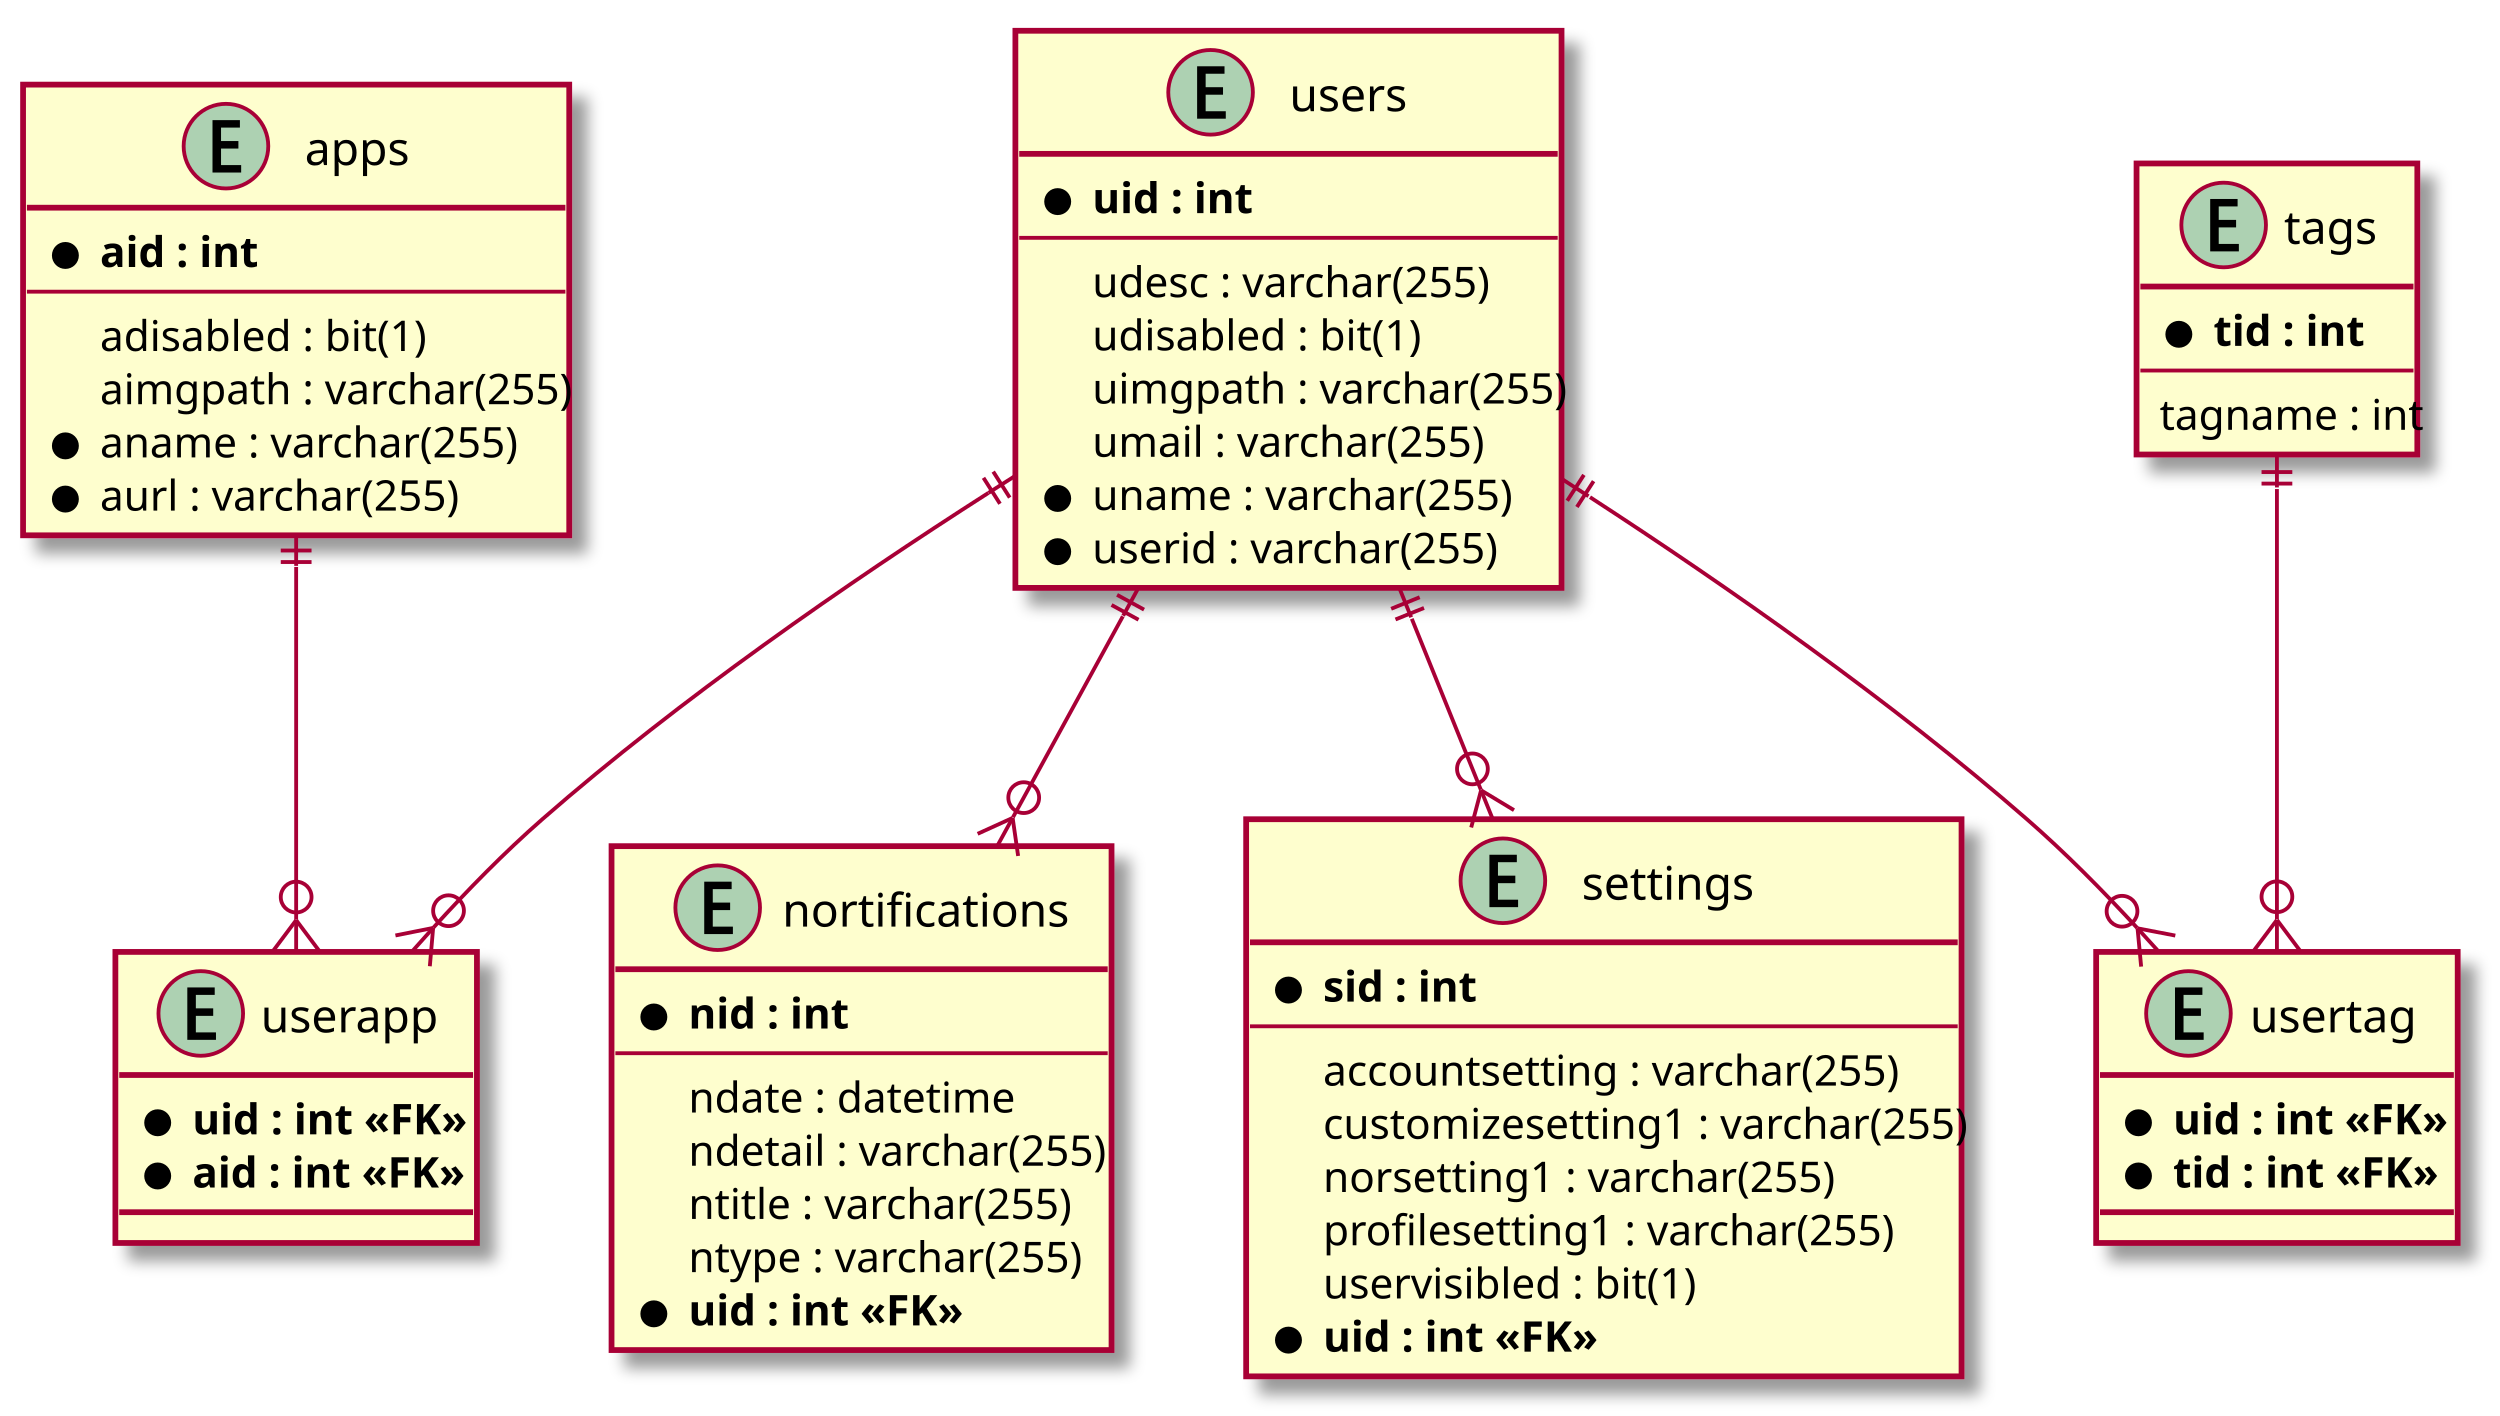
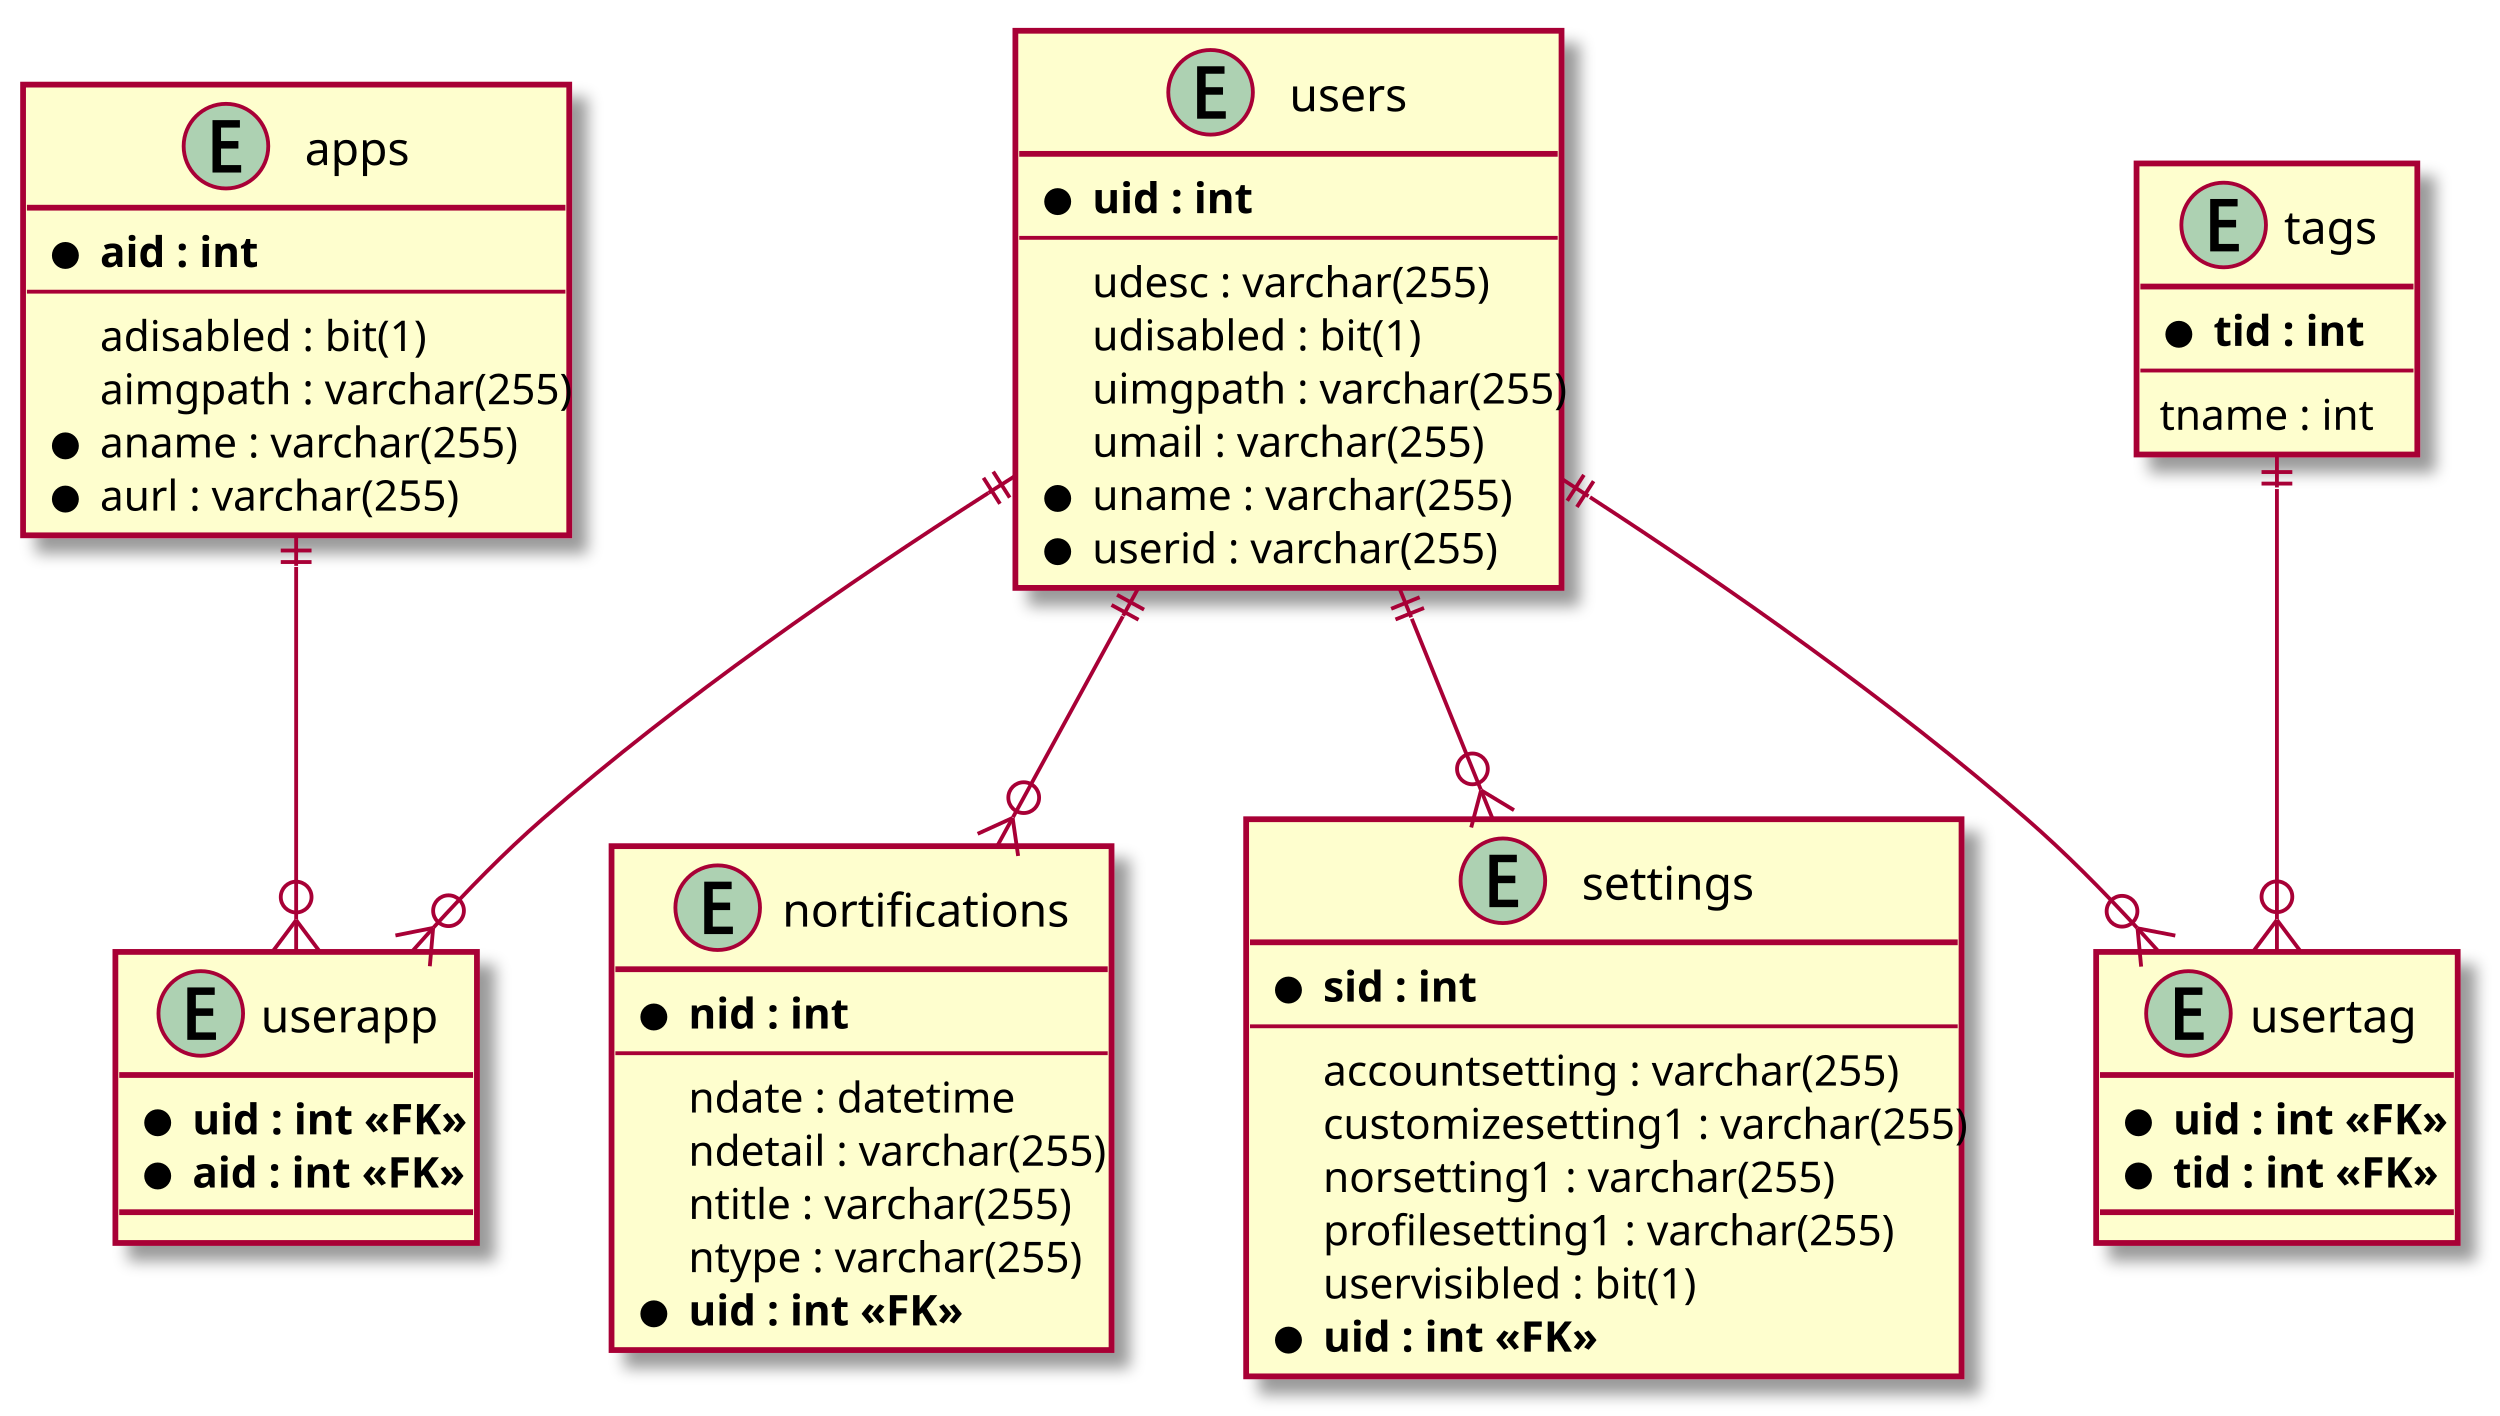
<svg xmlns="http://www.w3.org/2000/svg" contentScriptType="application/ecmascript" contentStyleType="text/css" height="368px" preserveAspectRatio="none" style="width:650px;height:368px;" version="1.1" viewBox="0 0 650 368" width="650px" zoomAndPan="magnify">
  <defs>
    <filter height="300%" id="f1egoe901634jc" width="300%" x="-1" y="-1">
      <feGaussianBlur result="blurOut" stdDeviation="2.0" />
      <feColorMatrix in="blurOut" result="blurOut2" type="matrix" values="0 0 0 0 0 0 0 0 0 0 0 0 0 0 0 0 0 0 .4 0" />
      <feOffset dx="4.0" dy="4.0" in="blurOut2" result="blurOut3" />
      <feBlend in="SourceGraphic" in2="blurOut3" mode="normal" />
    </filter>
  </defs>
  <g>
    <rect fill="#FEFECE" filter="url(#f1egoe901634jc)" height="117.18" id="apps" style="stroke: #A80036; stroke-width: 1.5;" width="142" x="6" y="22" />
    <ellipse cx="58.75" cy="38" fill="#ADD1B2" rx="11" ry="11" style="stroke: #A80036; stroke-width: 1.0;" />
    <path d="M57.469,36.672 L61.984,36.672 L61.984,38.625 L57.469,38.625 L57.469,42.922 L62.703,42.922 L62.703,44.859 L55.25,44.859 L55.25,31.234 L62.375,31.234 L62.375,33.172 L57.469,33.172 L57.469,36.672 Z " />
    <text fill="#000000" font-family="sans-serif" font-size="12" lengthAdjust="spacingAndGlyphs" textLength="28" x="79.25" y="42.91">apps</text>
    <line style="stroke: #A80036; stroke-width: 1.5;" x1="7" x2="147" y1="54" y2="54" />
    <ellipse cx="17" cy="66.418" fill="#000000" rx="3" ry="3" style="stroke: #000000; stroke-width: 1.0;" />
    <text fill="#000000" font-family="sans-serif" font-size="11" font-weight="bold" lengthAdjust="spacingAndGlyphs" textLength="39" x="26" y="69.419">aid : int</text>
    <line style="stroke: #A80036; stroke-width: 1.0;" x1="7" x2="147" y1="75.836" y2="75.836" />
    <text fill="#000000" font-family="sans-serif" font-size="11" lengthAdjust="spacingAndGlyphs" textLength="80" x="26" y="91.255">adisabled : bit(1)</text>
    <text fill="#000000" font-family="sans-serif" font-size="11" lengthAdjust="spacingAndGlyphs" textLength="116" x="26" y="105.091">aimgpath : varchar(255)</text>
    <ellipse cx="17" cy="115.926" fill="#000000" rx="3" ry="3" style="stroke: #000000; stroke-width: 1.0;" />
    <text fill="#000000" font-family="sans-serif" font-size="11" lengthAdjust="spacingAndGlyphs" textLength="105" x="26" y="118.927">aname : varchar(255)</text>
    <ellipse cx="17" cy="129.762" fill="#000000" rx="3" ry="3" style="stroke: #000000; stroke-width: 1.0;" />
    <text fill="#000000" font-family="sans-serif" font-size="11" lengthAdjust="spacingAndGlyphs" textLength="91" x="26" y="132.763">aurl : varchar(255)</text>
    <rect fill="#FEFECE" filter="url(#f1egoe901634jc)" height="144.852" id="users" style="stroke: #A80036; stroke-width: 1.5;" width="142" x="264" y="8" />
    <ellipse cx="314.75" cy="24" fill="#ADD1B2" rx="11" ry="11" style="stroke: #A80036; stroke-width: 1.0;" />
    <path d="M313.469,22.672 L317.984,22.672 L317.984,24.625 L313.469,24.625 L313.469,28.922 L318.703,28.922 L318.703,30.859 L311.25,30.859 L311.25,17.234 L318.375,17.234 L318.375,19.172 L313.469,19.172 L313.469,22.672 Z " />
    <text fill="#000000" font-family="sans-serif" font-size="12" lengthAdjust="spacingAndGlyphs" textLength="32" x="335.25" y="28.91">users</text>
    <line style="stroke: #A80036; stroke-width: 1.5;" x1="265" x2="405" y1="40" y2="40" />
    <ellipse cx="275" cy="52.418" fill="#000000" rx="3" ry="3" style="stroke: #000000; stroke-width: 1.0;" />
    <text fill="#000000" font-family="sans-serif" font-size="11" font-weight="bold" lengthAdjust="spacingAndGlyphs" textLength="40" x="284" y="55.419">uid : int</text>
    <line style="stroke: #A80036; stroke-width: 1.0;" x1="265" x2="405" y1="61.836" y2="61.836" />
    <text fill="#000000" font-family="sans-serif" font-size="11" lengthAdjust="spacingAndGlyphs" textLength="103" x="284" y="77.255">udesc : varchar(255)</text>
    <text fill="#000000" font-family="sans-serif" font-size="11" lengthAdjust="spacingAndGlyphs" textLength="80" x="284" y="91.091">udisabled : bit(1)</text>
    <text fill="#000000" font-family="sans-serif" font-size="11" lengthAdjust="spacingAndGlyphs" textLength="116" x="284" y="104.927">uimgpath : varchar(255)</text>
    <text fill="#000000" font-family="sans-serif" font-size="11" lengthAdjust="spacingAndGlyphs" textLength="97" x="284" y="118.763">umail : varchar(255)</text>
    <ellipse cx="275" cy="129.598" fill="#000000" rx="3" ry="3" style="stroke: #000000; stroke-width: 1.0;" />
    <text fill="#000000" font-family="sans-serif" font-size="11" lengthAdjust="spacingAndGlyphs" textLength="105" x="284" y="132.599">uname : varchar(255)</text>
    <ellipse cx="275" cy="143.434" fill="#000000" rx="3" ry="3" style="stroke: #000000; stroke-width: 1.0;" />
    <text fill="#000000" font-family="sans-serif" font-size="11" lengthAdjust="spacingAndGlyphs" textLength="103" x="284" y="146.435">userid : varchar(255)</text>
    <rect fill="#FEFECE" filter="url(#f1egoe901634jc)" height="75.672" id="tags" style="stroke: #A80036; stroke-width: 1.5;" width="73" x="555.5" y="42.5" />
    <ellipse cx="578.15" cy="58.5" fill="#ADD1B2" rx="11" ry="11" style="stroke: #A80036; stroke-width: 1.0;" />
    <path d="M576.869,57.172 L581.384,57.172 L581.384,59.125 L576.869,59.125 L576.869,63.422 L582.103,63.422 L582.103,65.359 L574.65,65.359 L574.65,51.734 L581.775,51.734 L581.775,53.672 L576.869,53.672 L576.869,57.172 Z " />
    <text fill="#000000" font-family="sans-serif" font-size="12" lengthAdjust="spacingAndGlyphs" textLength="24" x="593.85" y="63.41">tags</text>
    <line style="stroke: #A80036; stroke-width: 1.5;" x1="556.5" x2="627.5" y1="74.5" y2="74.5" />
    <ellipse cx="566.5" cy="86.918" fill="#000000" rx="3" ry="3" style="stroke: #000000; stroke-width: 1.0;" />
    <text fill="#000000" font-family="sans-serif" font-size="11" font-weight="bold" lengthAdjust="spacingAndGlyphs" textLength="37" x="575.5" y="89.919">tid : int</text>
    <line style="stroke: #A80036; stroke-width: 1.0;" x1="556.5" x2="627.5" y1="96.336" y2="96.336" />
-     <text fill="#000000" font-family="sans-serif" font-size="11" lengthAdjust="spacingAndGlyphs" textLength="61" x="561.5" y="111.755">tagname : int</text>
+     <text fill="#000000" font-family="sans-serif" font-size="11" lengthAdjust="spacingAndGlyphs" textLength="61" x="561.5" y="111.755">tname : int</text>
    <rect fill="#FEFECE" filter="url(#f1egoe901634jc)" height="131.016" id="nortifications" style="stroke: #A80036; stroke-width: 1.5;" width="130" x="159" y="220" />
    <ellipse cx="186.6" cy="236" fill="#ADD1B2" rx="11" ry="11" style="stroke: #A80036; stroke-width: 1.0;" />
    <path d="M185.319,234.672 L189.834,234.672 L189.834,236.625 L185.319,236.625 L185.319,240.922 L190.553,240.922 L190.553,242.859 L183.1,242.859 L183.1,229.234 L190.225,229.234 L190.225,231.172 L185.319,231.172 L185.319,234.672 Z " />
    <text fill="#000000" font-family="sans-serif" font-size="12" lengthAdjust="spacingAndGlyphs" textLength="70" x="203.4" y="240.91">nortifications</text>
    <line style="stroke: #A80036; stroke-width: 1.5;" x1="160" x2="288" y1="252" y2="252" />
    <ellipse cx="170" cy="264.418" fill="#000000" rx="3" ry="3" style="stroke: #000000; stroke-width: 1.0;" />
    <text fill="#000000" font-family="sans-serif" font-size="11" font-weight="bold" lengthAdjust="spacingAndGlyphs" textLength="40" x="179" y="267.419">nid : int</text>
    <line style="stroke: #A80036; stroke-width: 1.0;" x1="160" x2="288" y1="273.836" y2="273.836" />
    <text fill="#000000" font-family="sans-serif" font-size="11" lengthAdjust="spacingAndGlyphs" textLength="76" x="179" y="289.255">ndate : datetime</text>
    <text fill="#000000" font-family="sans-serif" font-size="11" lengthAdjust="spacingAndGlyphs" textLength="104" x="179" y="303.091">ndetail : varchar(255)</text>
    <text fill="#000000" font-family="sans-serif" font-size="11" lengthAdjust="spacingAndGlyphs" textLength="95" x="179" y="316.927">ntitle : varchar(255)</text>
    <text fill="#000000" font-family="sans-serif" font-size="11" lengthAdjust="spacingAndGlyphs" textLength="100" x="179" y="330.763">ntype : varchar(255)</text>
    <ellipse cx="170" cy="341.598" fill="#000000" rx="3" ry="3" style="stroke: #000000; stroke-width: 1.0;" />
    <text fill="#000000" font-family="sans-serif" font-size="11" font-weight="bold" lengthAdjust="spacingAndGlyphs" textLength="68" x="179" y="344.599">uid : int «FK»</text>
    <rect fill="#FEFECE" filter="url(#f1egoe901634jc)" height="144.852" id="settings" style="stroke: #A80036; stroke-width: 1.5;" width="186" x="324" y="213" />
    <ellipse cx="390.75" cy="229" fill="#ADD1B2" rx="11" ry="11" style="stroke: #A80036; stroke-width: 1.0;" />
    <path d="M389.469,227.672 L393.984,227.672 L393.984,229.625 L389.469,229.625 L389.469,233.922 L394.703,233.922 L394.703,235.859 L387.25,235.859 L387.25,222.234 L394.375,222.234 L394.375,224.172 L389.469,224.172 L389.469,227.672 Z " />
    <text fill="#000000" font-family="sans-serif" font-size="12" lengthAdjust="spacingAndGlyphs" textLength="44" x="411.25" y="233.91">settings</text>
    <line style="stroke: #A80036; stroke-width: 1.5;" x1="325" x2="509" y1="245" y2="245" />
    <ellipse cx="335" cy="257.418" fill="#000000" rx="3" ry="3" style="stroke: #000000; stroke-width: 1.0;" />
    <text fill="#000000" font-family="sans-serif" font-size="11" font-weight="bold" lengthAdjust="spacingAndGlyphs" textLength="40" x="344" y="260.419">sid : int</text>
    <line style="stroke: #A80036; stroke-width: 1.0;" x1="325" x2="509" y1="266.836" y2="266.836" />
    <text fill="#000000" font-family="sans-serif" font-size="11" lengthAdjust="spacingAndGlyphs" textLength="144" x="344" y="282.255">accountsetting : varchar(255)</text>
    <text fill="#000000" font-family="sans-serif" font-size="11" lengthAdjust="spacingAndGlyphs" textLength="160" x="344" y="296.091">customizesetting1 : varchar(255)</text>
    <text fill="#000000" font-family="sans-serif" font-size="11" lengthAdjust="spacingAndGlyphs" textLength="127" x="344" y="309.927">norsetting1 : varchar(255)</text>
    <text fill="#000000" font-family="sans-serif" font-size="11" lengthAdjust="spacingAndGlyphs" textLength="141" x="344" y="323.763">profilesetting1 : varchar(255)</text>
    <text fill="#000000" font-family="sans-serif" font-size="11" lengthAdjust="spacingAndGlyphs" textLength="92" x="344" y="337.599">uservisibled : bit(1)</text>
    <ellipse cx="335" cy="348.434" fill="#000000" rx="3" ry="3" style="stroke: #000000; stroke-width: 1.0;" />
    <text fill="#000000" font-family="sans-serif" font-size="11" font-weight="bold" lengthAdjust="spacingAndGlyphs" textLength="68" x="344" y="351.435">uid : int «FK»</text>
    <rect fill="#FEFECE" filter="url(#f1egoe901634jc)" height="75.672" id="userapp" style="stroke: #A80036; stroke-width: 1.5;" width="94" x="30" y="247.5" />
    <ellipse cx="52.2" cy="263.5" fill="#ADD1B2" rx="11" ry="11" style="stroke: #A80036; stroke-width: 1.0;" />
    <path d="M50.919,262.172 L55.434,262.172 L55.434,264.125 L50.919,264.125 L50.919,268.422 L56.153,268.422 L56.153,270.359 L48.7,270.359 L48.7,256.734 L55.825,256.734 L55.825,258.672 L50.919,258.672 L50.919,262.172 Z " />
    <text fill="#000000" font-family="sans-serif" font-size="12" lengthAdjust="spacingAndGlyphs" textLength="46" x="67.8" y="268.41">userapp</text>
    <line style="stroke: #A80036; stroke-width: 1.5;" x1="31" x2="123" y1="279.5" y2="279.5" />
    <ellipse cx="41" cy="291.918" fill="#000000" rx="3" ry="3" style="stroke: #000000; stroke-width: 1.0;" />
    <text fill="#000000" font-family="sans-serif" font-size="11" font-weight="bold" lengthAdjust="spacingAndGlyphs" textLength="68" x="50" y="294.919">uid : int «FK»</text>
    <ellipse cx="41" cy="305.754" fill="#000000" rx="3" ry="3" style="stroke: #000000; stroke-width: 1.0;" />
    <text fill="#000000" font-family="sans-serif" font-size="11" font-weight="bold" lengthAdjust="spacingAndGlyphs" textLength="67" x="50" y="308.755">aid : int «FK»</text>
    <line style="stroke: #A80036; stroke-width: 1.5;" x1="31" x2="123" y1="315.172" y2="315.172" />
    <rect fill="#FEFECE" filter="url(#f1egoe901634jc)" height="75.672" id="usertag" style="stroke: #A80036; stroke-width: 1.5;" width="94" x="545" y="247.5" />
    <ellipse cx="569" cy="263.5" fill="#ADD1B2" rx="11" ry="11" style="stroke: #A80036; stroke-width: 1.0;" />
    <path d="M567.719,262.172 L572.234,262.172 L572.234,264.125 L567.719,264.125 L567.719,268.422 L572.953,268.422 L572.953,270.359 L565.5,270.359 L565.5,256.734 L572.625,256.734 L572.625,258.672 L567.719,258.672 L567.719,262.172 Z " />
    <text fill="#000000" font-family="sans-serif" font-size="12" lengthAdjust="spacingAndGlyphs" textLength="42" x="585" y="268.41">usertag</text>
    <line style="stroke: #A80036; stroke-width: 1.5;" x1="546" x2="638" y1="279.5" y2="279.5" />
    <ellipse cx="556" cy="291.918" fill="#000000" rx="3" ry="3" style="stroke: #000000; stroke-width: 1.0;" />
    <text fill="#000000" font-family="sans-serif" font-size="11" font-weight="bold" lengthAdjust="spacingAndGlyphs" textLength="68" x="565" y="294.919">uid : int «FK»</text>
    <ellipse cx="556" cy="305.754" fill="#000000" rx="3" ry="3" style="stroke: #000000; stroke-width: 1.0;" />
    <text fill="#000000" font-family="sans-serif" font-size="11" font-weight="bold" lengthAdjust="spacingAndGlyphs" textLength="65" x="565" y="308.755">tid : int «FK»</text>
    <line style="stroke: #A80036; stroke-width: 1.5;" x1="546" x2="638" y1="315.172" y2="315.172" />
    <path d="M77,147.406 C77,177.389 77,212.118 77,239.119 " fill="none" id="apps-userapp" style="stroke: #A80036; stroke-width: 1.0;" />
    <line style="stroke: #A80036; stroke-width: 1.0;" x1="77" x2="83" y1="239.237" y2="247.237" />
    <line style="stroke: #A80036; stroke-width: 1.0;" x1="77" x2="71" y1="239.237" y2="247.237" />
    <line style="stroke: #A80036; stroke-width: 1.0;" x1="77" x2="77" y1="239.237" y2="247.237" />
    <ellipse cx="77" cy="233.237" fill="none" rx="4" ry="4" style="stroke: #A80036; stroke-width: 1.0;" />
    <line style="stroke: #A80036; stroke-width: 1.0;" x1="73" x2="81" y1="143.129" y2="143.129" />
    <line style="stroke: #A80036; stroke-width: 1.0;" x1="73" x2="81" y1="146.129" y2="146.129" />
    <line style="stroke: #A80036; stroke-width: 1.0;" x1="77" x2="77" y1="147.129" y2="139.129" />
    <path d="M256.981,128.159 C220.252,151.652 176.766,181.745 141,213 C131.235,221.534 121.491,231.489 112.658,241.211 " fill="none" id="users-userapp" style="stroke: #A80036; stroke-width: 1.0;" />
    <line style="stroke: #A80036; stroke-width: 1.0;" x1="112.617" x2="111.756" y1="241.258" y2="251.221" />
    <line style="stroke: #A80036; stroke-width: 1.0;" x1="112.617" x2="102.812" y1="241.258" y2="243.221" />
    <line style="stroke: #A80036; stroke-width: 1.0;" x1="112.617" x2="107.284" y1="241.258" y2="247.221" />
    <ellipse cx="116.617" cy="236.786" fill="none" rx="4" ry="4" style="stroke: #A80036; stroke-width: 1.0;" />
    <line style="stroke: #A80036; stroke-width: 1.0;" x1="258.235" x2="262.528" y1="122.621" y2="129.372" />
    <line style="stroke: #A80036; stroke-width: 1.0;" x1="255.704" x2="259.996" y1="124.231" y2="130.981" />
    <line style="stroke: #A80036; stroke-width: 1.0;" x1="257.006" x2="263.757" y1="128.143" y2="123.85" />
    <path d="M592,127.159 C592,160.533 592,205.6 592,238.948 " fill="none" id="tags-usertag" style="stroke: #A80036; stroke-width: 1.0;" />
    <line style="stroke: #A80036; stroke-width: 1.0;" x1="592" x2="598" y1="239.16" y2="247.16" />
    <line style="stroke: #A80036; stroke-width: 1.0;" x1="592" x2="586" y1="239.16" y2="247.16" />
    <line style="stroke: #A80036; stroke-width: 1.0;" x1="592" x2="592" y1="239.16" y2="247.16" />
    <ellipse cx="592" cy="233.16" fill="none" rx="4" ry="4" style="stroke: #A80036; stroke-width: 1.0;" />
    <line style="stroke: #A80036; stroke-width: 1.0;" x1="588" x2="596" y1="122.733" y2="122.733" />
    <line style="stroke: #A80036; stroke-width: 1.0;" x1="588" x2="596" y1="125.733" y2="125.733" />
    <line style="stroke: #A80036; stroke-width: 1.0;" x1="592" x2="592" y1="126.733" y2="118.733" />
    <path d="M413.402,129.264 C449.437,152.68 491.875,182.394 527,213 C536.846,221.579 546.714,231.552 555.68,241.277 " fill="none" id="users-usertag" style="stroke: #A80036; stroke-width: 1.0;" />
    <line style="stroke: #A80036; stroke-width: 1.0;" x1="555.76" x2="565.58" y1="241.364" y2="243.252" />
    <line style="stroke: #A80036; stroke-width: 1.0;" x1="555.76" x2="556.698" y1="241.364" y2="251.32" />
    <line style="stroke: #A80036; stroke-width: 1.0;" x1="555.76" x2="561.139" y1="241.364" y2="247.286" />
    <ellipse cx="551.726" cy="236.923" fill="none" rx="4" ry="4" style="stroke: #A80036; stroke-width: 1.0;" />
    <line style="stroke: #A80036; stroke-width: 1.0;" x1="407.474" x2="411.814" y1="130.196" y2="123.476" />
    <line style="stroke: #A80036; stroke-width: 1.0;" x1="409.994" x2="414.334" y1="131.824" y2="125.103" />
    <line style="stroke: #A80036; stroke-width: 1.0;" x1="413.004" x2="406.284" y1="129.006" y2="124.666" />
    <path d="M291.938,160.253 C282.532,177.454 272.624,195.575 263.371,212.497 " fill="none" id="users-nortifications" style="stroke: #A80036; stroke-width: 1.0;" />
    <line style="stroke: #A80036; stroke-width: 1.0;" x1="263.287" x2="264.713" y1="212.651" y2="222.549" />
    <line style="stroke: #A80036; stroke-width: 1.0;" x1="263.287" x2="254.185" y1="212.651" y2="216.791" />
    <line style="stroke: #A80036; stroke-width: 1.0;" x1="263.287" x2="259.449" y1="212.651" y2="219.67" />
    <ellipse cx="266.166" cy="207.386" fill="none" rx="4" ry="4" style="stroke: #A80036; stroke-width: 1.0;" />
    <line style="stroke: #A80036; stroke-width: 1.0;" x1="290.437" x2="297.456" y1="154.66" y2="158.499" />
    <line style="stroke: #A80036; stroke-width: 1.0;" x1="288.998" x2="296.017" y1="157.292" y2="161.131" />
    <line style="stroke: #A80036; stroke-width: 1.0;" x1="292.027" x2="295.866" y1="160.089" y2="153.07" />
    <path d="M367.065,160.879 C372.963,175.482 379.121,190.728 385.018,205.324 " fill="none" id="users-settings" style="stroke: #A80036; stroke-width: 1.0;" />
    <line style="stroke: #A80036; stroke-width: 1.0;" x1="385.078" x2="393.638" y1="205.475" y2="210.644" />
    <line style="stroke: #A80036; stroke-width: 1.0;" x1="385.078" x2="382.512" y1="205.475" y2="215.14" />
    <line style="stroke: #A80036; stroke-width: 1.0;" x1="385.078" x2="388.075" y1="205.475" y2="212.892" />
    <ellipse cx="382.83" cy="199.912" fill="none" rx="4" ry="4" style="stroke: #A80036; stroke-width: 1.0;" />
    <line style="stroke: #A80036; stroke-width: 1.0;" x1="361.7" x2="369.117" y1="158.277" y2="155.28" />
    <line style="stroke: #A80036; stroke-width: 1.0;" x1="362.823" x2="370.241" y1="161.059" y2="158.062" />
    <line style="stroke: #A80036; stroke-width: 1.0;" x1="366.907" x2="363.91" y1="160.488" y2="153.07" />
  </g>
</svg>
